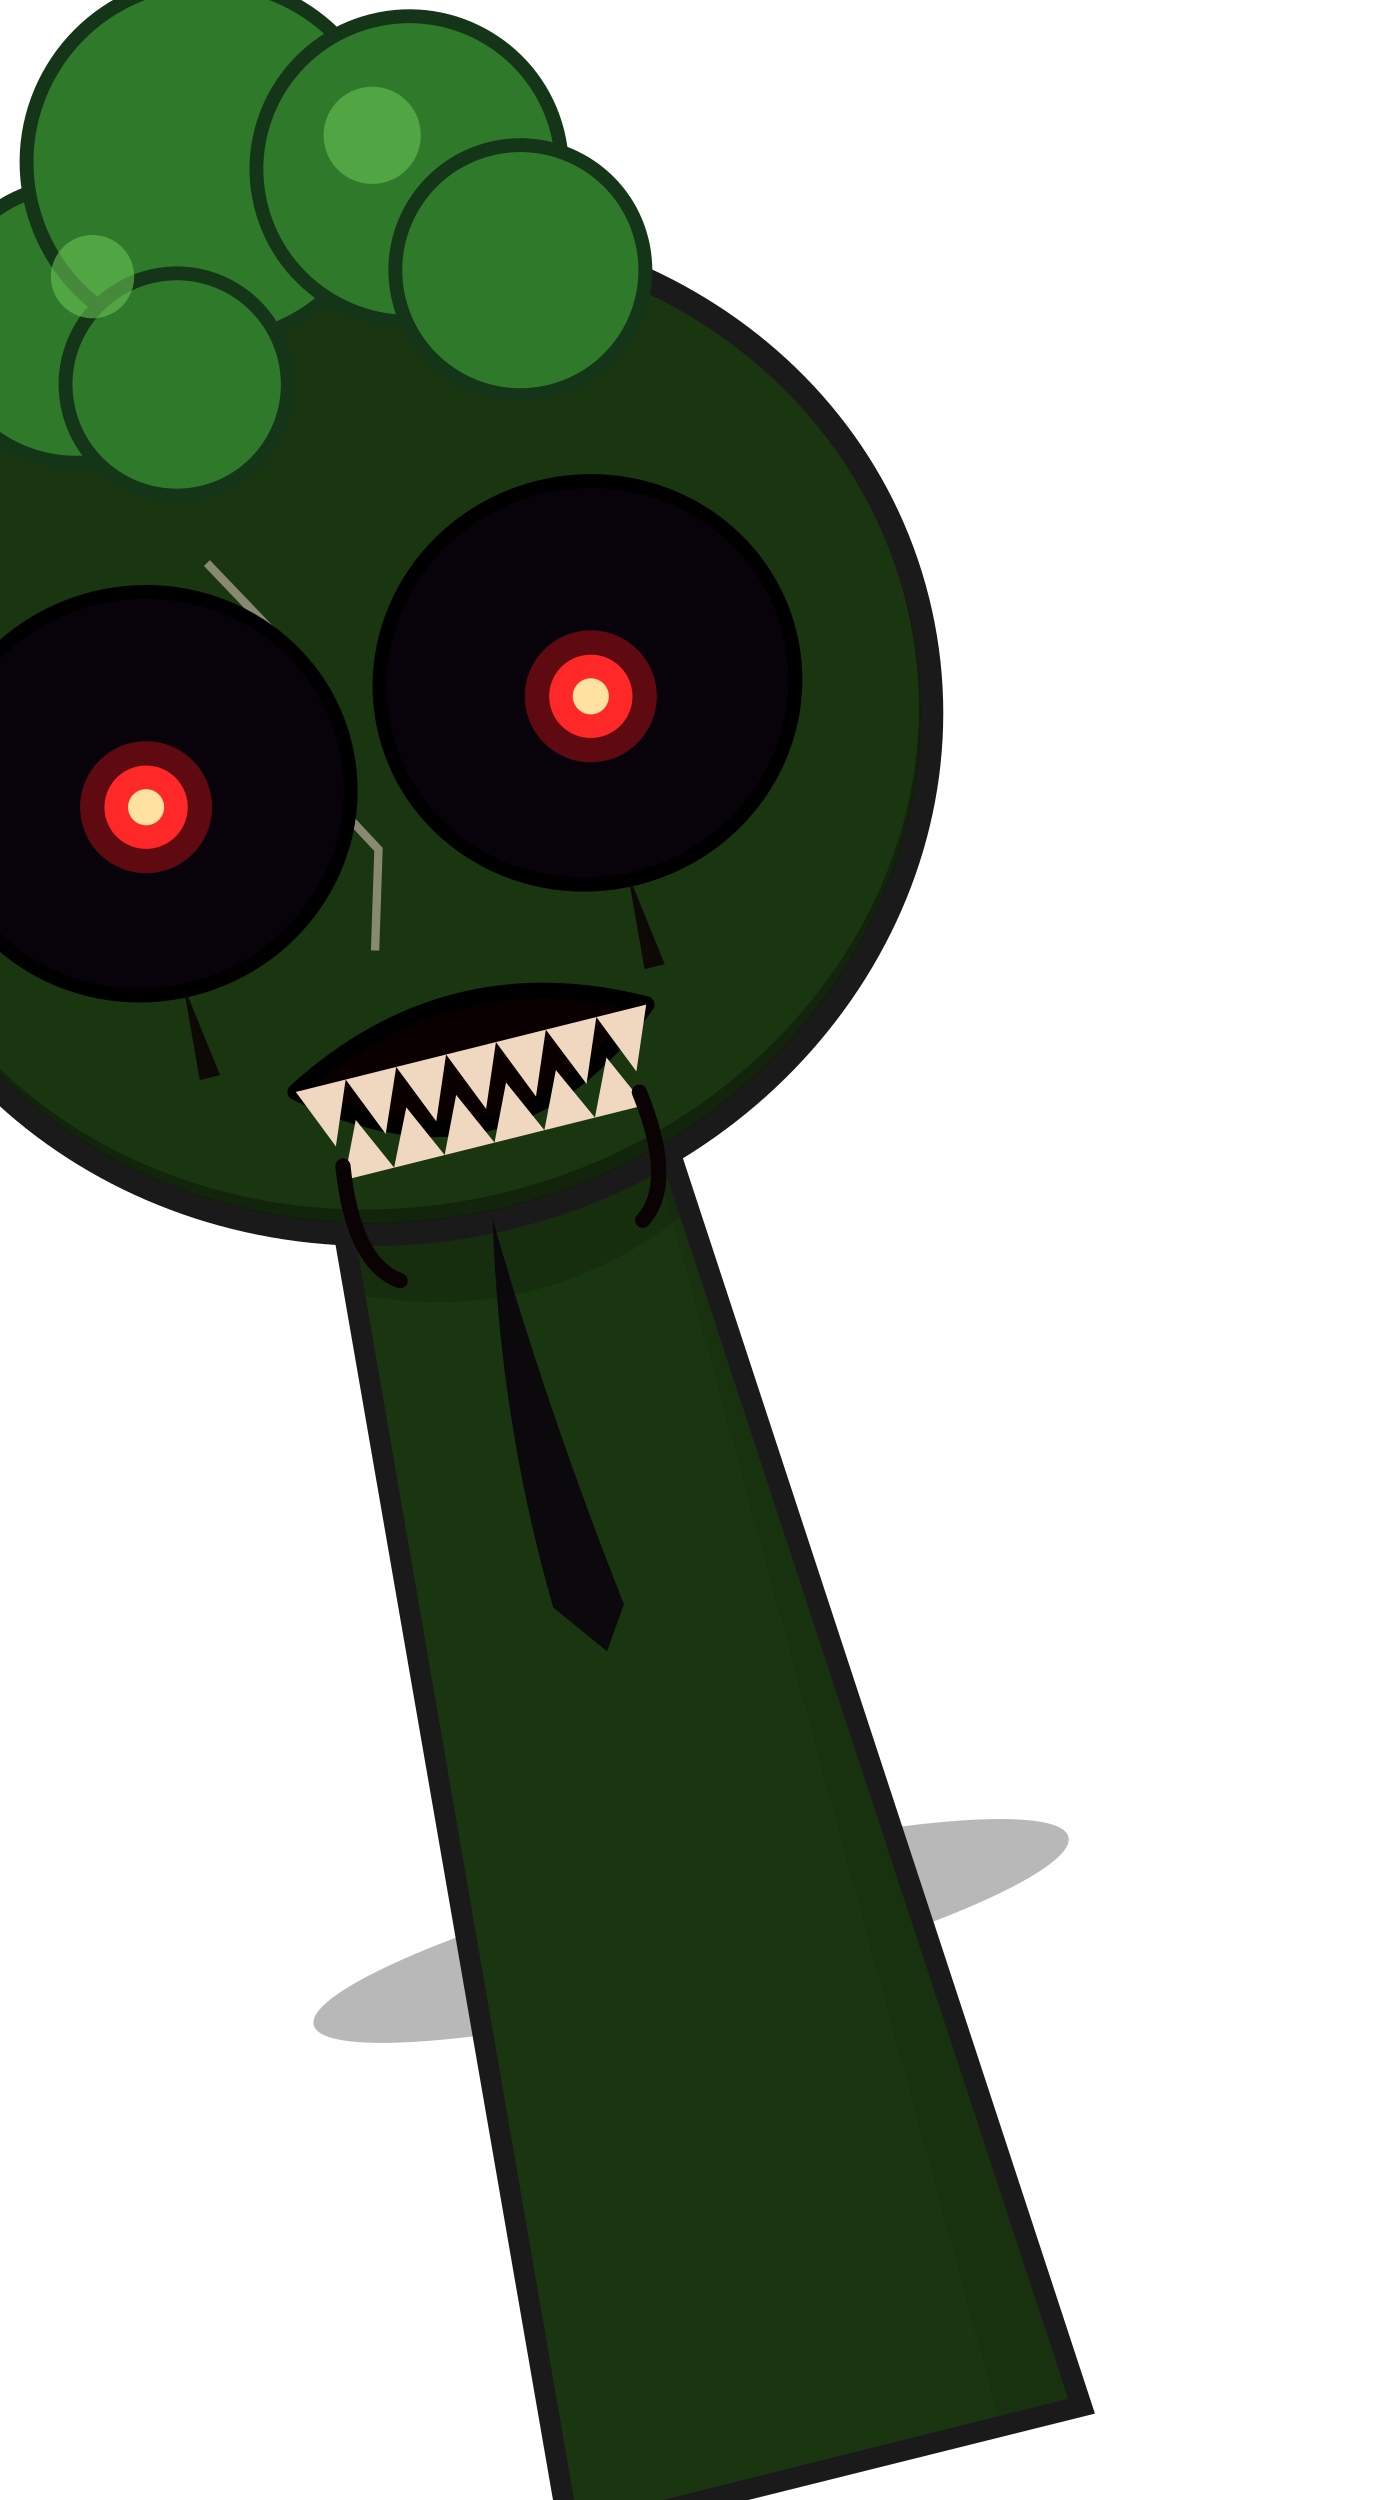
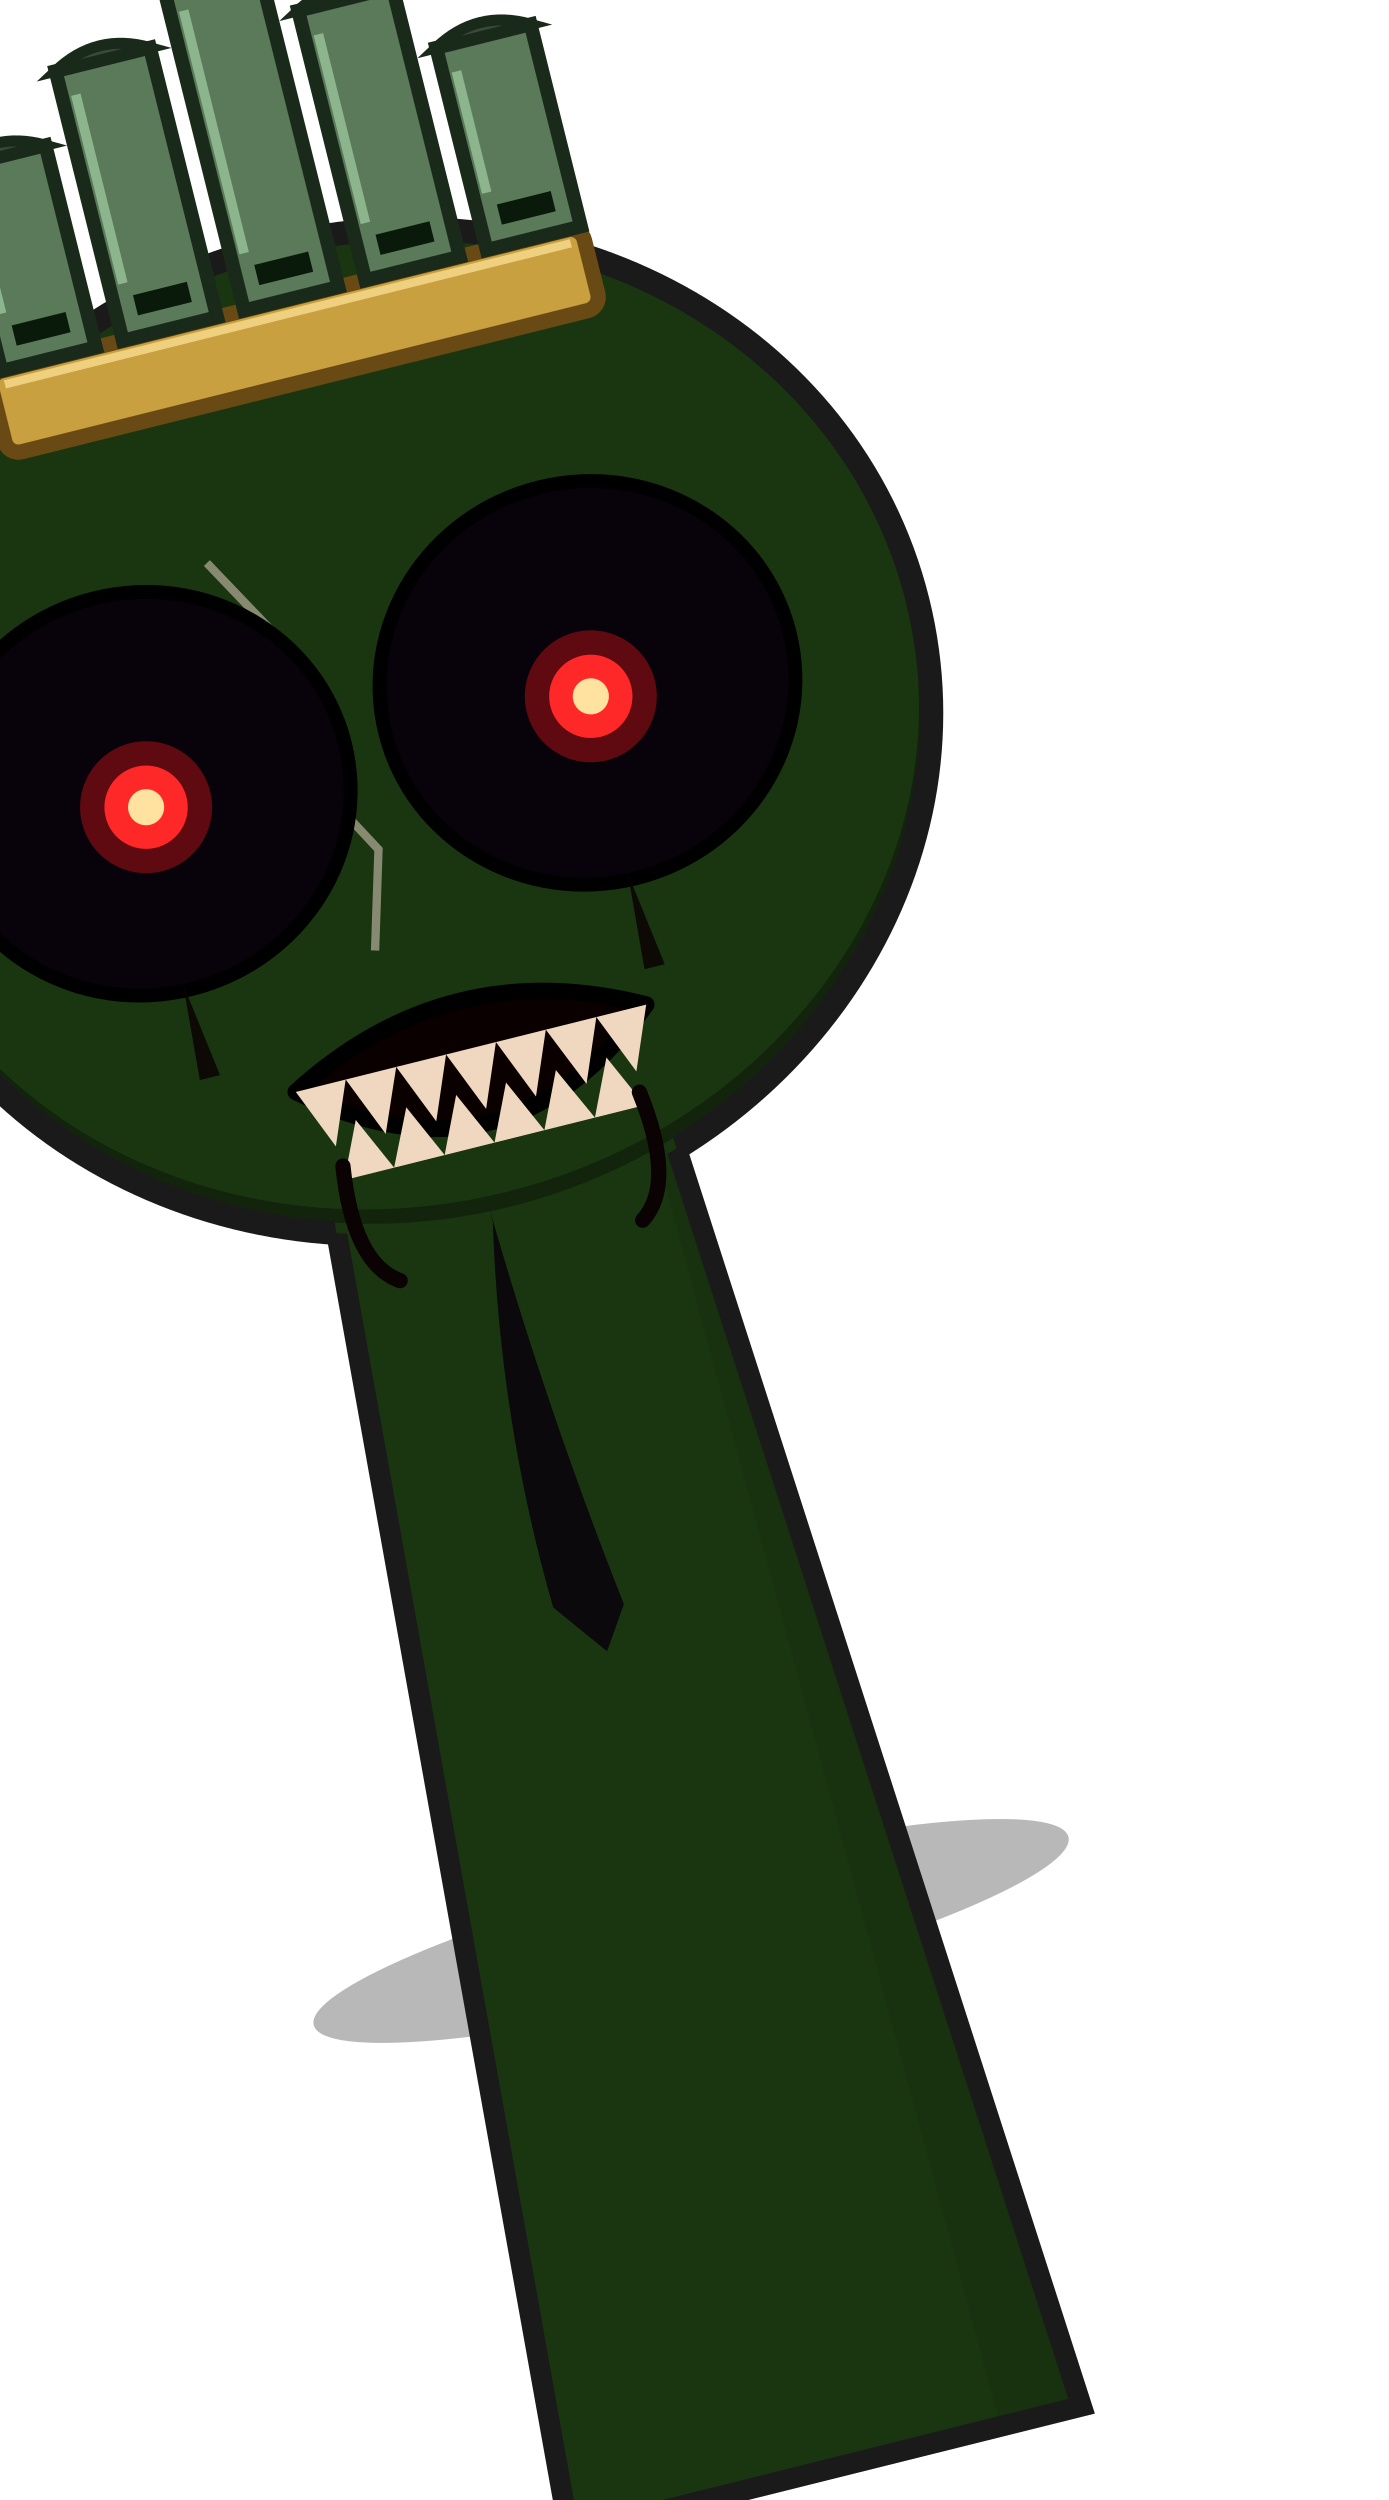
<svg xmlns="http://www.w3.org/2000/svg" viewBox="0 0 200 360" preserveAspectRatio="xMidYMax meet">
  <g class="char">
    <g transform="translate(0 -10) rotate(-14 100 290)">
      <g class="body">
        <ellipse cx="100" cy="288" rx="56" ry="9" fill="#000" opacity="0.28" />
-         <path d="M76 176 L62 368 L138 368 L124 176 Z" fill="#1a3611" stroke="none" />
-         <path d="M122 182 L126 368 L138 368 L124 182 Z" fill="#12250b" opacity="0.28" />
+         <path d="M76 160 L62 368 L138 368 L124 160 Z" fill="#1a3611" stroke="none" />
+         <path d="M122 166 L126 368 L138 368 L124 166 Z" fill="#12250b" opacity="0.28" />
        <defs>
          <clipPath id="body-clip">
-             <path d="M76 176 L62 368 L138 368 L124 176 Z" />
+             <path d="M76 160 L62 368 L138 368 L124 160 Z" />
          </clipPath>
        </defs>
        <g clip-path="url(#body-clip)">
-           <path d="M72 180 Q100 196, 128 180" stroke="#142a0d" stroke-width="10" fill="none" stroke-linecap="butt" opacity="0.75" />
+           <path d="M72 164 Q100 180, 128 164" stroke="#142a0d" stroke-width="10" fill="none" stroke-linecap="butt" opacity="0.75" />
        </g>
-         <path d="M76 176 L62 368 L138 368 L124 176 Z" fill="none" stroke="#1a1a1a" stroke-width="3" />
-         <ellipse cx="100" cy="110" rx="78" ry="72" fill="#1a3611" stroke="#1a1a1a" stroke-width="3.4" />
+         <path d="M76 160 L62 368 L138 368 L124 160 Z" fill="none" stroke="#1a1a1a" stroke-width="3" />
+         <ellipse cx="100" cy="110" rx="78" ry="72" fill="#1a3611" stroke="none" />
        <defs>
          <clipPath id="head-clip">
            <ellipse cx="100" cy="110" rx="76.5" ry="70.5" />
          </clipPath>
        </defs>
        <g clip-path="url(#head-clip)">
          <path d="M22 110 A78 70 0 0 0 178 110" stroke="#0e1d09" stroke-width="3.4" fill="none" stroke-linecap="round" opacity="0.7" />
        </g>
+         <defs>
+           <clipPath id="head-stroke-not-body">
+             <path d="M0 0 L200 0 L200 360 L0 360 Z M76 160 L62 368 L138 368 L124 160 Z" clip-rule="evenodd" />
+           </clipPath>
+         </defs>
+         <g clip-path="url(#head-stroke-not-body)">
+           <ellipse cx="100" cy="110" rx="78" ry="72" fill="none" stroke="#1a1a1a" stroke-width="3.4" />
+         </g>
        <path d="M80 80 l8 14 l-4 14 l10 18 l-4 14" stroke="#e0d0c0" stroke-width="1.2" fill="none" opacity="0.55" />
        <path d="M97 180 q1 30 5 60 l-4 6 l-6 -8 q-1 -28 5 -56 Z" fill="#08010a" opacity="0.85" />
      </g>
-       <g>
-         <circle cx="70" cy="42" r="20" fill="#2f7a2a" stroke="#143518" stroke-width="2" />
-         <circle cx="94" cy="24" r="26" fill="#2f7a2a" stroke="#143518" stroke-width="2" />
-         <circle cx="122" cy="32" r="22" fill="#2f7a2a" stroke="#143518" stroke-width="2" />
-         <circle cx="134" cy="50" r="18" fill="#2f7a2a" stroke="#143518" stroke-width="2" />
-         <circle cx="82" cy="54" r="16" fill="#2f7a2a" stroke="#143518" stroke-width="2" />
-         <circle cx="74" cy="36" r="6" fill="#67c252" opacity="0.6" />
-         <circle cx="118" cy="26" r="7" fill="#67c252" opacity="0.6" />
-       </g>
+       <rect x="56" y="46" width="88" height="12" rx="2" fill="#c8a040" stroke="#6a4a14" stroke-width="2.2" />
+       <line x1="58" y1="48" x2="142" y2="48" stroke="#ffe49a" stroke-width="1.2" opacity="0.7" />
+       <rect x="58.0" y="16" width="14" height="30" fill="#5a7a5a" stroke="#1a2a1a" stroke-width="2" />
+       <path d="M58.0 16 q7.0 -4 14 0 Z" fill="#3a4a3a" stroke="#1a2a1a" stroke-width="1.6" />
+       <line x1="60.0" y1="20" x2="60.0" y2="38" stroke="#9ac49a" stroke-width="1.4" opacity="0.8" />
+       <rect x="61" y="40" width="8" height="3" fill="#0a1a0a" />
+       <rect x="76.0" y="6" width="14" height="40" fill="#5a7a5a" stroke="#1a2a1a" stroke-width="2" />
+       <path d="M76.0 6 q7.0 -4 14 0 Z" fill="#3a4a3a" stroke="#1a2a1a" stroke-width="1.6" />
+       <line x1="78.0" y1="10" x2="78.0" y2="38" stroke="#9ac49a" stroke-width="1.4" opacity="0.8" />
+       <rect x="79" y="40" width="8" height="3" fill="#0a1a0a" />
+       <rect x="94.0" y="-2" width="14" height="48" fill="#5a7a5a" stroke="#1a2a1a" stroke-width="2" />
+       <path d="M94.0 -2 q7.0 -4 14 0 Z" fill="#3a4a3a" stroke="#1a2a1a" stroke-width="1.6" />
+       <line x1="96.0" y1="2" x2="96.0" y2="38" stroke="#9ac49a" stroke-width="1.4" opacity="0.8" />
+       <rect x="97" y="40" width="8" height="3" fill="#0a1a0a" />
+       <rect x="112.0" y="6" width="14" height="40" fill="#5a7a5a" stroke="#1a2a1a" stroke-width="2" />
+       <path d="M112.0 6 q7.0 -4 14 0 Z" fill="#3a4a3a" stroke="#1a2a1a" stroke-width="1.6" />
+       <line x1="114.0" y1="10" x2="114.0" y2="38" stroke="#9ac49a" stroke-width="1.4" opacity="0.8" />
+       <rect x="115" y="40" width="8" height="3" fill="#0a1a0a" />
+       <rect x="130.0" y="16" width="14" height="30" fill="#5a7a5a" stroke="#1a2a1a" stroke-width="2" />
+       <path d="M130.0 16 q7.0 -4 14 0 Z" fill="#3a4a3a" stroke="#1a2a1a" stroke-width="1.6" />
+       <line x1="132.0" y1="20" x2="132.0" y2="38" stroke="#9ac49a" stroke-width="1.4" opacity="0.8" />
+       <rect x="133" y="40" width="8" height="3" fill="#0a1a0a" />
      <ellipse cx="63" cy="110" rx="30" ry="29" fill="#08020a" stroke="#000" stroke-width="2" />
      <circle cx="63" cy="112" r="9.5" fill="#ff1a1a" opacity="0.35" />
      <circle cx="63" cy="112" r="6" fill="#ff2828" />
      <circle cx="63" cy="112" r="2.6" fill="#ffe2a0" />
      <path d="M62 138 l-1 14 l3 0 z" fill="#0a0203" opacity="0.85" />
      <ellipse cx="129" cy="110" rx="30" ry="29" fill="#08020a" stroke="#000" stroke-width="2" />
      <circle cx="129" cy="112" r="9.5" fill="#ff1a1a" opacity="0.35" />
      <circle cx="129" cy="112" r="6" fill="#ff2828" />
      <circle cx="129" cy="112" r="2.6" fill="#ffe2a0" />
      <path d="M128 138 l-1 14 l3 0 z" fill="#0a0203" opacity="0.85" />
      <path d="M74 157 q26 22 52 0 q-26 -14 -52 0 Z" fill="#0a0000" stroke="#000" stroke-width="2.4" stroke-linejoin="round" />
      <path d="M74.0 157 L77.7 166 L81.4 157 Z" fill="#f0d8c0" />
      <path d="M77.7 171 L81.4 163 L85.1 171 Z" fill="#f0d8c0" />
      <path d="M81.4 157 L85.1 166 L88.9 157 Z" fill="#f0d8c0" />
      <path d="M85.1 171 L88.9 163 L92.6 171 Z" fill="#f0d8c0" />
      <path d="M88.9 157 L92.6 166 L96.3 157 Z" fill="#f0d8c0" />
      <path d="M92.6 171 L96.3 163 L100.0 171 Z" fill="#f0d8c0" />
      <path d="M96.3 157 L100.0 166 L103.7 157 Z" fill="#f0d8c0" />
      <path d="M100.0 171 L103.7 163 L107.4 171 Z" fill="#f0d8c0" />
      <path d="M103.7 157 L107.4 166 L111.1 157 Z" fill="#f0d8c0" />
      <path d="M107.4 171 L111.1 163 L114.9 171 Z" fill="#f0d8c0" />
      <path d="M111.1 157 L114.9 166 L118.6 157 Z" fill="#f0d8c0" />
      <path d="M114.9 171 L118.6 163 L122.3 171 Z" fill="#f0d8c0" />
      <path d="M118.6 157 L122.3 166 L126.0 157 Z" fill="#f0d8c0" />
      <path d="M78 169 q-2 14 4 18" stroke="#0a0203" stroke-width="2.2" fill="none" stroke-linecap="round" />
      <path d="M122 169 q2 14 -4 18" stroke="#0a0203" stroke-width="2.2" fill="none" stroke-linecap="round" />
    </g>
  </g>
</svg>
